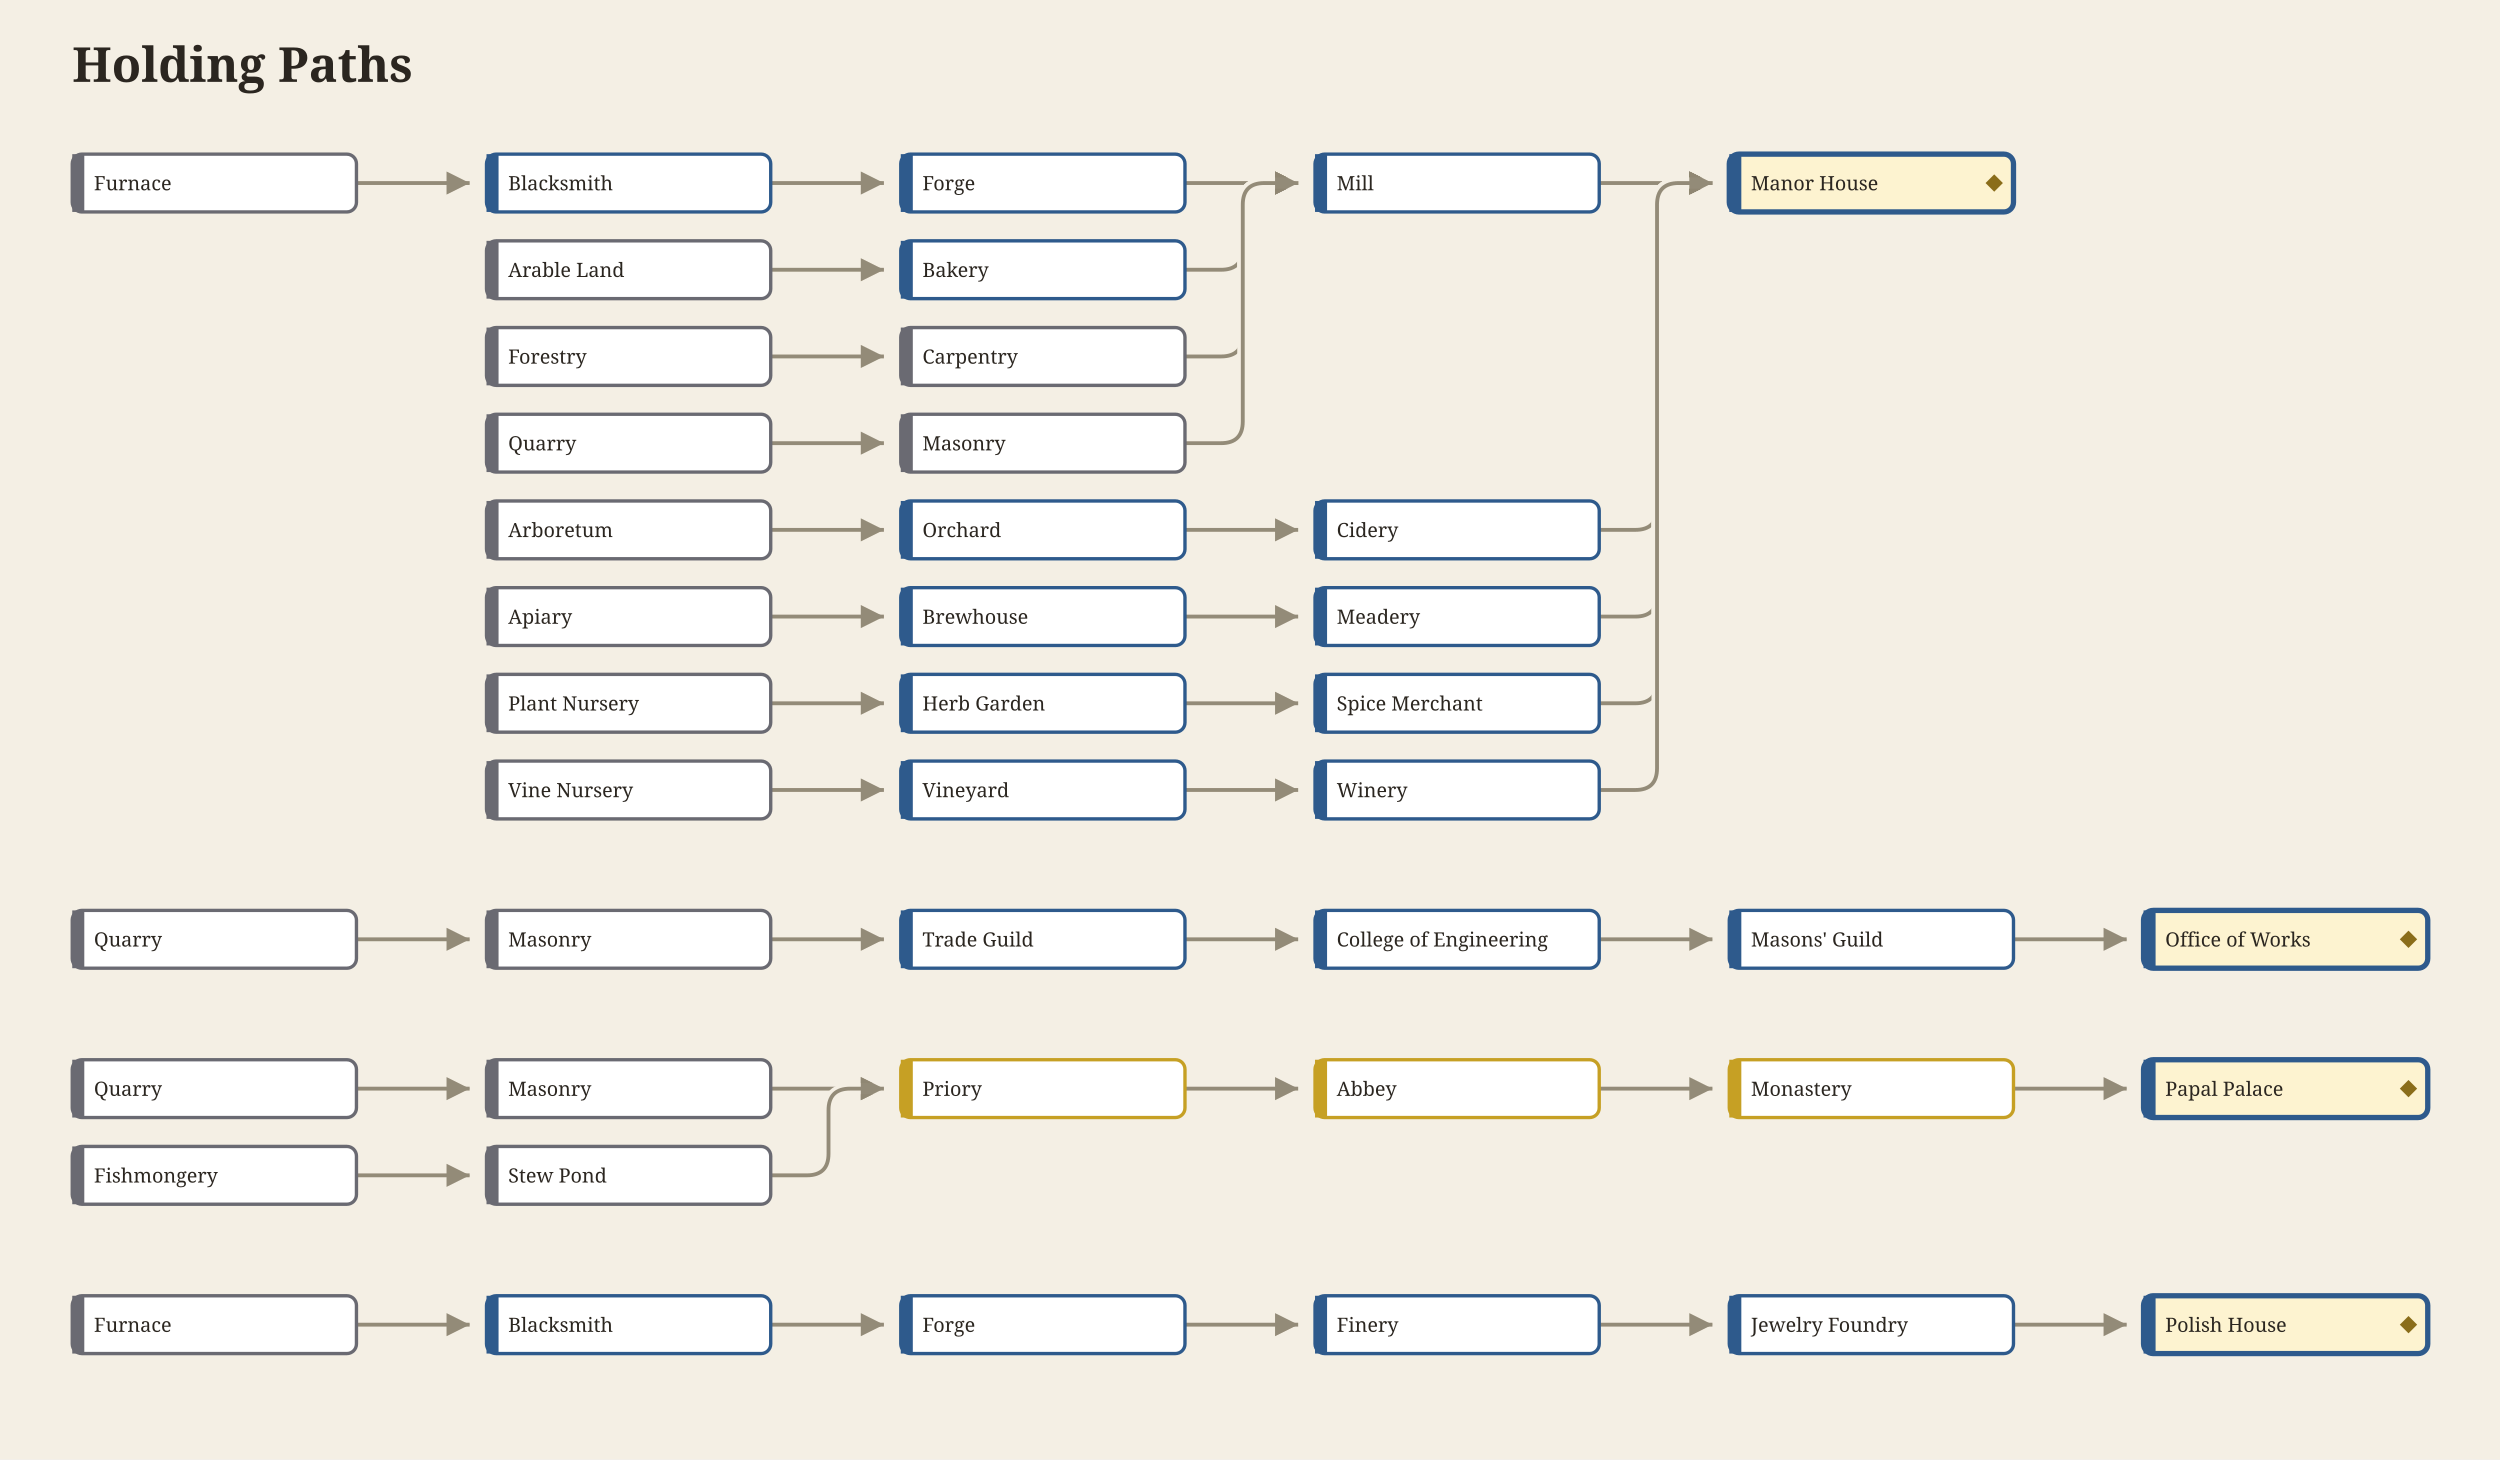
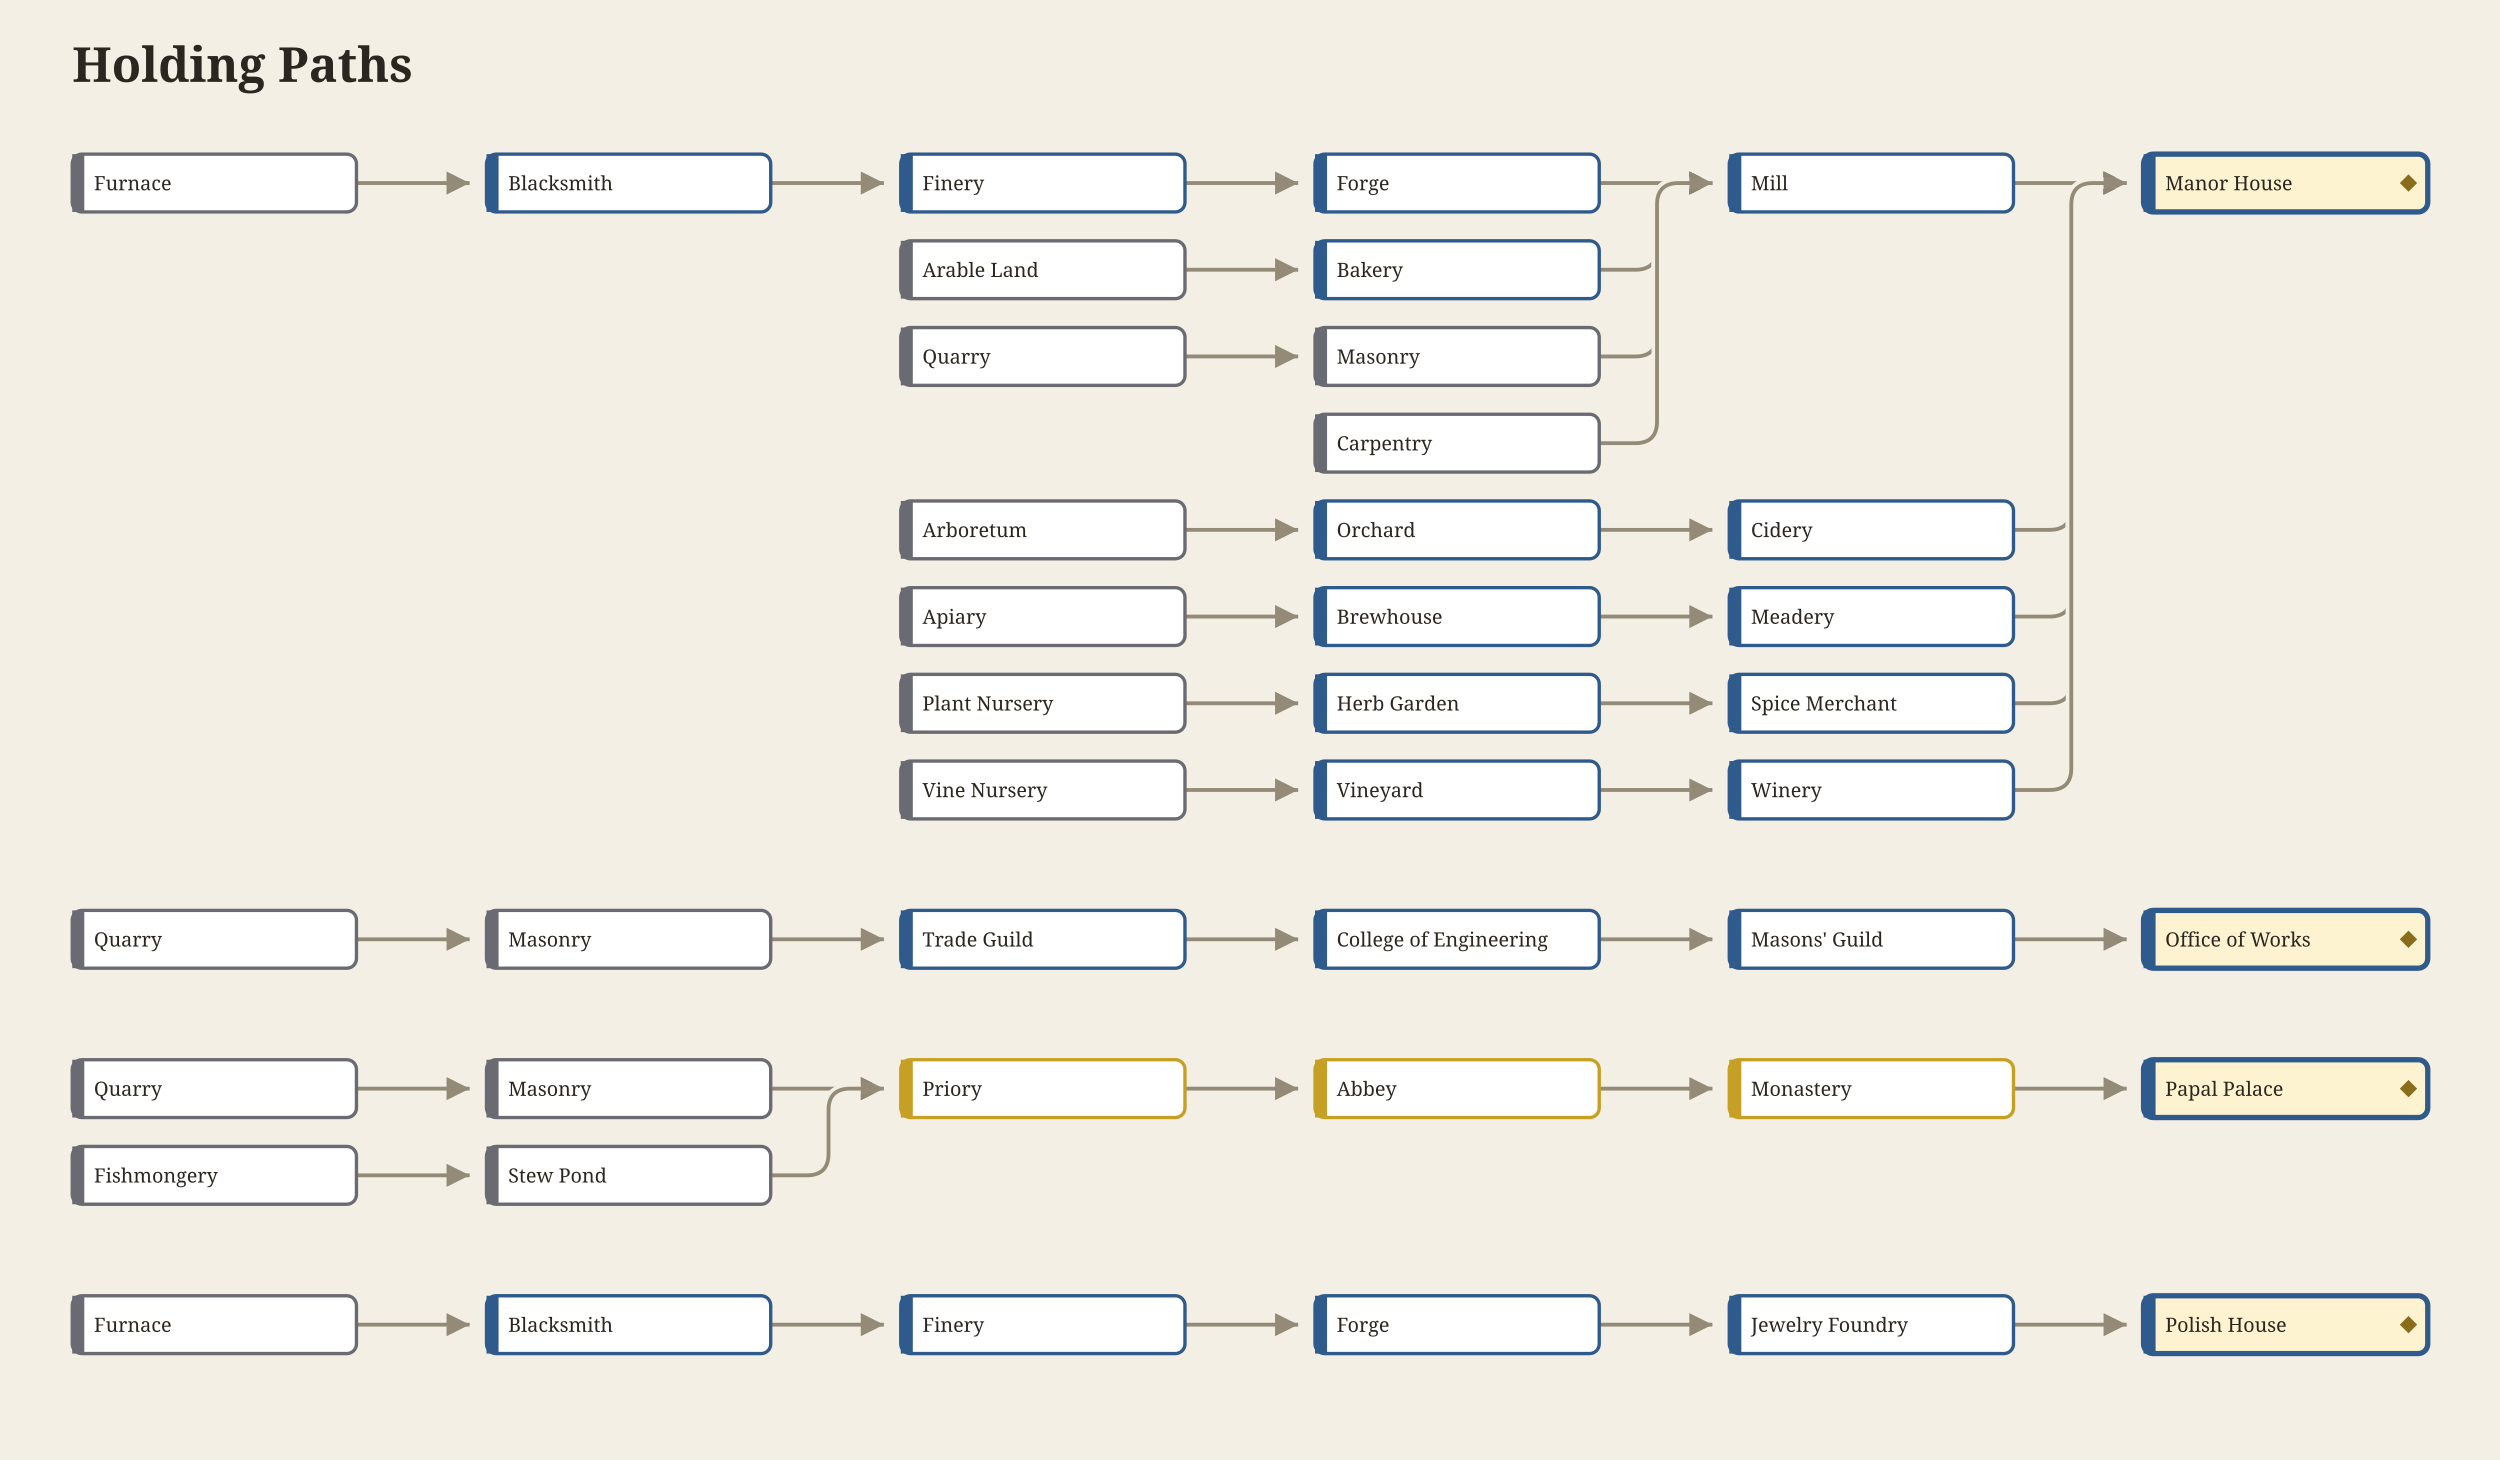
<svg xmlns="http://www.w3.org/2000/svg" width="1038" height="606" viewBox="0 0 1038 606" font-family="Georgia, serif">
  <rect width="1038" height="606" fill="#f4efe4" />
  <defs>
    <marker id="arw-2E5A8C" markerWidth="7" markerHeight="7" refX="6" refY="3" orient="auto">
      <path d="M0,0 L6,3 L0,6 Z" fill="#2E5A8C" />
    </marker>
    <marker id="arw-9E2B25" markerWidth="7" markerHeight="7" refX="6" refY="3" orient="auto">
      <path d="M0,0 L6,3 L0,6 Z" fill="#9E2B25" />
    </marker>
    <marker id="arw-1c9c8c" markerWidth="7" markerHeight="7" refX="6" refY="3" orient="auto">
      <path d="M0,0 L6,3 L0,6 Z" fill="#1c9c8c" />
    </marker>
    <marker id="arw-C6A024" markerWidth="7" markerHeight="7" refX="6" refY="3" orient="auto">
      <path d="M0,0 L6,3 L0,6 Z" fill="#C6A024" />
    </marker>
    <marker id="arw-6A3D8F" markerWidth="7" markerHeight="7" refX="6" refY="3" orient="auto">
      <path d="M0,0 L6,3 L0,6 Z" fill="#6A3D8F" />
    </marker>
    <marker id="arw-CC6A1A" markerWidth="7" markerHeight="7" refX="6" refY="3" orient="auto">
      <path d="M0,0 L6,3 L0,6 Z" fill="#CC6A1A" />
    </marker>
    <marker id="arw-3a7d3a" markerWidth="7" markerHeight="7" refX="6" refY="3" orient="auto">
      <path d="M0,0 L6,3 L0,6 Z" fill="#3a7d3a" />
    </marker>
    <marker id="arw-b5347a" markerWidth="7" markerHeight="7" refX="6" refY="3" orient="auto">
      <path d="M0,0 L6,3 L0,6 Z" fill="#b5347a" />
    </marker>
    <marker id="arw-2b6f9e" markerWidth="7" markerHeight="7" refX="6" refY="3" orient="auto">
      <path d="M0,0 L6,3 L0,6 Z" fill="#2b6f9e" />
    </marker>
    <marker id="arw-8a6d1a" markerWidth="7" markerHeight="7" refX="6" refY="3" orient="auto">
      <path d="M0,0 L6,3 L0,6 Z" fill="#8a6d1a" />
    </marker>
    <marker id="arw-5f5647" markerWidth="7" markerHeight="7" refX="6" refY="3" orient="auto">
      <path d="M0,0 L6,3 L0,6 Z" fill="#5f5647" />
    </marker>
    <marker id="arw-7a2ea0" markerWidth="7" markerHeight="7" refX="6" refY="3" orient="auto">
      <path d="M0,0 L6,3 L0,6 Z" fill="#7a2ea0" />
    </marker>
    <marker id="arw-0f8a7e" markerWidth="7" markerHeight="7" refX="6" refY="3" orient="auto">
      <path d="M0,0 L6,3 L0,6 Z" fill="#0f8a7e" />
    </marker>
    <marker id="arw-a83232" markerWidth="7" markerHeight="7" refX="6" refY="3" orient="auto">
      <path d="M0,0 L6,3 L0,6 Z" fill="#a83232" />
    </marker>
    <marker id="arw-8f8672" markerWidth="7" markerHeight="7" refX="6" refY="3" orient="auto">
      <path d="M0,0 L6,3 L0,6 Z" fill="#8f8672" />
    </marker>
  </defs>
  <text x="30" y="34" font-size="20" font-weight="bold" fill="#2b2620">Holding Paths</text>
  <path d="M148,76 L195,76" fill="none" stroke="#f4efe4" stroke-width="4.6" opacity="1" />
  <path d="M148,76 L195,76" fill="none" stroke="#8f8672" stroke-width="1.6" opacity="0.95" marker-end="url(#arw-8f8672)" />
  <path d="M320,76 L367,76" fill="none" stroke="#f4efe4" stroke-width="4.6" opacity="1" />
  <path d="M320,76 L367,76" fill="none" stroke="#8f8672" stroke-width="1.6" opacity="0.95" marker-end="url(#arw-8f8672)" />
-   <path d="M320,112 L367,112" fill="none" stroke="#f4efe4" stroke-width="4.6" opacity="1" />
-   <path d="M320,112 L367,112" fill="none" stroke="#8f8672" stroke-width="1.6" opacity="0.95" marker-end="url(#arw-8f8672)" />
-   <path d="M320,148 L367,148" fill="none" stroke="#f4efe4" stroke-width="4.6" opacity="1" />
-   <path d="M320,148 L367,148" fill="none" stroke="#8f8672" stroke-width="1.6" opacity="0.95" marker-end="url(#arw-8f8672)" />
-   <path d="M320,184 L367,184" fill="none" stroke="#f4efe4" stroke-width="4.6" opacity="1" />
-   <path d="M320,184 L367,184" fill="none" stroke="#8f8672" stroke-width="1.6" opacity="0.95" marker-end="url(#arw-8f8672)" />
-   <path d="M320,220 L367,220" fill="none" stroke="#f4efe4" stroke-width="4.6" opacity="1" />
-   <path d="M320,220 L367,220" fill="none" stroke="#8f8672" stroke-width="1.6" opacity="0.95" marker-end="url(#arw-8f8672)" />
-   <path d="M320,256 L367,256" fill="none" stroke="#f4efe4" stroke-width="4.6" opacity="1" />
-   <path d="M320,256 L367,256" fill="none" stroke="#8f8672" stroke-width="1.6" opacity="0.95" marker-end="url(#arw-8f8672)" />
-   <path d="M320,292 L367,292" fill="none" stroke="#f4efe4" stroke-width="4.6" opacity="1" />
-   <path d="M320,292 L367,292" fill="none" stroke="#8f8672" stroke-width="1.6" opacity="0.95" marker-end="url(#arw-8f8672)" />
-   <path d="M320,328 L367,328" fill="none" stroke="#f4efe4" stroke-width="4.6" opacity="1" />
-   <path d="M320,328 L367,328" fill="none" stroke="#8f8672" stroke-width="1.6" opacity="0.95" marker-end="url(#arw-8f8672)" />
  <path d="M492,76 L539,76" fill="none" stroke="#f4efe4" stroke-width="4.6" opacity="1" />
  <path d="M492,76 L539,76" fill="none" stroke="#8f8672" stroke-width="1.6" opacity="0.95" marker-end="url(#arw-8f8672)" />
-   <path d="M492,112 L507,112 Q516,112 516,103 L516,85 Q516,76 525,76 L539,76" fill="none" stroke="#f4efe4" stroke-width="4.6" opacity="1" />
-   <path d="M492,112 L507,112 Q516,112 516,103 L516,85 Q516,76 525,76 L539,76" fill="none" stroke="#8f8672" stroke-width="1.6" opacity="0.95" marker-end="url(#arw-8f8672)" />
-   <path d="M492,148 L507,148 Q516,148 516,139 L516,85 Q516,76 525,76 L539,76" fill="none" stroke="#f4efe4" stroke-width="4.6" opacity="1" />
-   <path d="M492,148 L507,148 Q516,148 516,139 L516,85 Q516,76 525,76 L539,76" fill="none" stroke="#8f8672" stroke-width="1.6" opacity="0.95" marker-end="url(#arw-8f8672)" />
-   <path d="M492,184 L507,184 Q516,184 516,175 L516,85 Q516,76 525,76 L539,76" fill="none" stroke="#f4efe4" stroke-width="4.6" opacity="1" />
-   <path d="M492,184 L507,184 Q516,184 516,175 L516,85 Q516,76 525,76 L539,76" fill="none" stroke="#8f8672" stroke-width="1.6" opacity="0.95" marker-end="url(#arw-8f8672)" />
+   <path d="M492,112 L539,112" fill="none" stroke="#f4efe4" stroke-width="4.6" opacity="1" />
+   <path d="M492,112 L539,112" fill="none" stroke="#8f8672" stroke-width="1.6" opacity="0.95" marker-end="url(#arw-8f8672)" />
+   <path d="M492,148 L539,148" fill="none" stroke="#f4efe4" stroke-width="4.6" opacity="1" />
+   <path d="M492,148 L539,148" fill="none" stroke="#8f8672" stroke-width="1.6" opacity="0.95" marker-end="url(#arw-8f8672)" />
  <path d="M492,220 L539,220" fill="none" stroke="#f4efe4" stroke-width="4.6" opacity="1" />
  <path d="M492,220 L539,220" fill="none" stroke="#8f8672" stroke-width="1.6" opacity="0.95" marker-end="url(#arw-8f8672)" />
  <path d="M492,256 L539,256" fill="none" stroke="#f4efe4" stroke-width="4.6" opacity="1" />
  <path d="M492,256 L539,256" fill="none" stroke="#8f8672" stroke-width="1.6" opacity="0.95" marker-end="url(#arw-8f8672)" />
  <path d="M492,292 L539,292" fill="none" stroke="#f4efe4" stroke-width="4.6" opacity="1" />
  <path d="M492,292 L539,292" fill="none" stroke="#8f8672" stroke-width="1.6" opacity="0.95" marker-end="url(#arw-8f8672)" />
  <path d="M492,328 L539,328" fill="none" stroke="#f4efe4" stroke-width="4.6" opacity="1" />
  <path d="M492,328 L539,328" fill="none" stroke="#8f8672" stroke-width="1.6" opacity="0.95" marker-end="url(#arw-8f8672)" />
  <path d="M664,76 L711,76" fill="none" stroke="#f4efe4" stroke-width="4.6" opacity="1" />
  <path d="M664,76 L711,76" fill="none" stroke="#8f8672" stroke-width="1.6" opacity="0.95" marker-end="url(#arw-8f8672)" />
-   <path d="M664,220 L679,220 Q688,220 688,211 L688,85 Q688,76 697,76 L711,76" fill="none" stroke="#f4efe4" stroke-width="4.6" opacity="1" />
-   <path d="M664,220 L679,220 Q688,220 688,211 L688,85 Q688,76 697,76 L711,76" fill="none" stroke="#8f8672" stroke-width="1.6" opacity="0.95" marker-end="url(#arw-8f8672)" />
-   <path d="M664,256 L679,256 Q688,256 688,247 L688,85 Q688,76 697,76 L711,76" fill="none" stroke="#f4efe4" stroke-width="4.6" opacity="1" />
-   <path d="M664,256 L679,256 Q688,256 688,247 L688,85 Q688,76 697,76 L711,76" fill="none" stroke="#8f8672" stroke-width="1.6" opacity="0.95" marker-end="url(#arw-8f8672)" />
-   <path d="M664,292 L679,292 Q688,292 688,283 L688,85 Q688,76 697,76 L711,76" fill="none" stroke="#f4efe4" stroke-width="4.6" opacity="1" />
-   <path d="M664,292 L679,292 Q688,292 688,283 L688,85 Q688,76 697,76 L711,76" fill="none" stroke="#8f8672" stroke-width="1.6" opacity="0.95" marker-end="url(#arw-8f8672)" />
-   <path d="M664,328 L679,328 Q688,328 688,319 L688,85 Q688,76 697,76 L711,76" fill="none" stroke="#f4efe4" stroke-width="4.6" opacity="1" />
-   <path d="M664,328 L679,328 Q688,328 688,319 L688,85 Q688,76 697,76 L711,76" fill="none" stroke="#8f8672" stroke-width="1.6" opacity="0.95" marker-end="url(#arw-8f8672)" />
+   <path d="M664,112 L679,112 Q688,112 688,103 L688,85 Q688,76 697,76 L711,76" fill="none" stroke="#f4efe4" stroke-width="4.6" opacity="1" />
+   <path d="M664,112 L679,112 Q688,112 688,103 L688,85 Q688,76 697,76 L711,76" fill="none" stroke="#8f8672" stroke-width="1.6" opacity="0.95" marker-end="url(#arw-8f8672)" />
+   <path d="M664,148 L679,148 Q688,148 688,139 L688,85 Q688,76 697,76 L711,76" fill="none" stroke="#f4efe4" stroke-width="4.6" opacity="1" />
+   <path d="M664,148 L679,148 Q688,148 688,139 L688,85 Q688,76 697,76 L711,76" fill="none" stroke="#8f8672" stroke-width="1.6" opacity="0.95" marker-end="url(#arw-8f8672)" />
+   <path d="M664,184 L679,184 Q688,184 688,175 L688,85 Q688,76 697,76 L711,76" fill="none" stroke="#f4efe4" stroke-width="4.6" opacity="1" />
+   <path d="M664,184 L679,184 Q688,184 688,175 L688,85 Q688,76 697,76 L711,76" fill="none" stroke="#8f8672" stroke-width="1.6" opacity="0.95" marker-end="url(#arw-8f8672)" />
+   <path d="M664,220 L711,220" fill="none" stroke="#f4efe4" stroke-width="4.6" opacity="1" />
+   <path d="M664,220 L711,220" fill="none" stroke="#8f8672" stroke-width="1.6" opacity="0.95" marker-end="url(#arw-8f8672)" />
+   <path d="M664,256 L711,256" fill="none" stroke="#f4efe4" stroke-width="4.6" opacity="1" />
+   <path d="M664,256 L711,256" fill="none" stroke="#8f8672" stroke-width="1.6" opacity="0.95" marker-end="url(#arw-8f8672)" />
+   <path d="M664,292 L711,292" fill="none" stroke="#f4efe4" stroke-width="4.6" opacity="1" />
+   <path d="M664,292 L711,292" fill="none" stroke="#8f8672" stroke-width="1.6" opacity="0.95" marker-end="url(#arw-8f8672)" />
+   <path d="M664,328 L711,328" fill="none" stroke="#f4efe4" stroke-width="4.6" opacity="1" />
+   <path d="M664,328 L711,328" fill="none" stroke="#8f8672" stroke-width="1.6" opacity="0.95" marker-end="url(#arw-8f8672)" />
+   <path d="M836,76 L883,76" fill="none" stroke="#f4efe4" stroke-width="4.6" opacity="1" />
+   <path d="M836,76 L883,76" fill="none" stroke="#8f8672" stroke-width="1.6" opacity="0.95" marker-end="url(#arw-8f8672)" />
+   <path d="M836,220 L851,220 Q860,220 860,211 L860,85 Q860,76 869,76 L883,76" fill="none" stroke="#f4efe4" stroke-width="4.6" opacity="1" />
+   <path d="M836,220 L851,220 Q860,220 860,211 L860,85 Q860,76 869,76 L883,76" fill="none" stroke="#8f8672" stroke-width="1.6" opacity="0.95" marker-end="url(#arw-8f8672)" />
+   <path d="M836,256 L851,256 Q860,256 860,247 L860,85 Q860,76 869,76 L883,76" fill="none" stroke="#f4efe4" stroke-width="4.6" opacity="1" />
+   <path d="M836,256 L851,256 Q860,256 860,247 L860,85 Q860,76 869,76 L883,76" fill="none" stroke="#8f8672" stroke-width="1.6" opacity="0.95" marker-end="url(#arw-8f8672)" />
+   <path d="M836,292 L851,292 Q860,292 860,283 L860,85 Q860,76 869,76 L883,76" fill="none" stroke="#f4efe4" stroke-width="4.6" opacity="1" />
+   <path d="M836,292 L851,292 Q860,292 860,283 L860,85 Q860,76 869,76 L883,76" fill="none" stroke="#8f8672" stroke-width="1.6" opacity="0.95" marker-end="url(#arw-8f8672)" />
+   <path d="M836,328 L851,328 Q860,328 860,319 L860,85 Q860,76 869,76 L883,76" fill="none" stroke="#f4efe4" stroke-width="4.6" opacity="1" />
+   <path d="M836,328 L851,328 Q860,328 860,319 L860,85 Q860,76 869,76 L883,76" fill="none" stroke="#8f8672" stroke-width="1.6" opacity="0.95" marker-end="url(#arw-8f8672)" />
  <rect x="30" y="64" width="118" height="24" rx="4" fill="#ffffff" stroke="#6a6a72" stroke-width="1.4" />
  <rect x="30" y="64" width="5" height="24" fill="#6a6a72" />
  <text x="39" y="79" font-size="8.2" fill="#2b2620">Furnace</text>
  <rect x="202" y="64" width="118" height="24" rx="4" fill="#ffffff" stroke="#2E5A8C" stroke-width="1.4" />
  <rect x="202" y="64" width="5" height="24" fill="#2E5A8C" />
  <text x="211" y="79" font-size="8.2" fill="#2b2620">Blacksmith</text>
-   <rect x="202" y="100" width="118" height="24" rx="4" fill="#ffffff" stroke="#6a6a72" stroke-width="1.4" />
-   <rect x="202" y="100" width="5" height="24" fill="#6a6a72" />
-   <text x="211" y="115" font-size="8.2" fill="#2b2620">Arable Land</text>
-   <rect x="202" y="136" width="118" height="24" rx="4" fill="#ffffff" stroke="#6a6a72" stroke-width="1.4" />
-   <rect x="202" y="136" width="5" height="24" fill="#6a6a72" />
-   <text x="211" y="151" font-size="8.2" fill="#2b2620">Forestry</text>
-   <rect x="202" y="172" width="118" height="24" rx="4" fill="#ffffff" stroke="#6a6a72" stroke-width="1.4" />
-   <rect x="202" y="172" width="5" height="24" fill="#6a6a72" />
-   <text x="211" y="187" font-size="8.2" fill="#2b2620">Quarry</text>
-   <rect x="202" y="208" width="118" height="24" rx="4" fill="#ffffff" stroke="#6a6a72" stroke-width="1.4" />
-   <rect x="202" y="208" width="5" height="24" fill="#6a6a72" />
-   <text x="211" y="223" font-size="8.2" fill="#2b2620">Arboretum</text>
-   <rect x="202" y="244" width="118" height="24" rx="4" fill="#ffffff" stroke="#6a6a72" stroke-width="1.4" />
-   <rect x="202" y="244" width="5" height="24" fill="#6a6a72" />
-   <text x="211" y="259" font-size="8.2" fill="#2b2620">Apiary</text>
-   <rect x="202" y="280" width="118" height="24" rx="4" fill="#ffffff" stroke="#6a6a72" stroke-width="1.4" />
-   <rect x="202" y="280" width="5" height="24" fill="#6a6a72" />
-   <text x="211" y="295" font-size="8.2" fill="#2b2620">Plant Nursery</text>
-   <rect x="202" y="316" width="118" height="24" rx="4" fill="#ffffff" stroke="#6a6a72" stroke-width="1.4" />
-   <rect x="202" y="316" width="5" height="24" fill="#6a6a72" />
-   <text x="211" y="331" font-size="8.2" fill="#2b2620">Vine Nursery</text>
  <rect x="374" y="64" width="118" height="24" rx="4" fill="#ffffff" stroke="#2E5A8C" stroke-width="1.4" />
  <rect x="374" y="64" width="5" height="24" fill="#2E5A8C" />
-   <text x="383" y="79" font-size="8.2" fill="#2b2620">Forge</text>
-   <rect x="374" y="100" width="118" height="24" rx="4" fill="#ffffff" stroke="#2E5A8C" stroke-width="1.4" />
-   <rect x="374" y="100" width="5" height="24" fill="#2E5A8C" />
-   <text x="383" y="115" font-size="8.2" fill="#2b2620">Bakery</text>
+   <text x="383" y="79" font-size="8.2" fill="#2b2620">Finery</text>
+   <rect x="374" y="100" width="118" height="24" rx="4" fill="#ffffff" stroke="#6a6a72" stroke-width="1.4" />
+   <rect x="374" y="100" width="5" height="24" fill="#6a6a72" />
+   <text x="383" y="115" font-size="8.2" fill="#2b2620">Arable Land</text>
  <rect x="374" y="136" width="118" height="24" rx="4" fill="#ffffff" stroke="#6a6a72" stroke-width="1.4" />
  <rect x="374" y="136" width="5" height="24" fill="#6a6a72" />
-   <text x="383" y="151" font-size="8.2" fill="#2b2620">Carpentry</text>
-   <rect x="374" y="172" width="118" height="24" rx="4" fill="#ffffff" stroke="#6a6a72" stroke-width="1.4" />
-   <rect x="374" y="172" width="5" height="24" fill="#6a6a72" />
-   <text x="383" y="187" font-size="8.2" fill="#2b2620">Masonry</text>
-   <rect x="374" y="208" width="118" height="24" rx="4" fill="#ffffff" stroke="#2E5A8C" stroke-width="1.4" />
-   <rect x="374" y="208" width="5" height="24" fill="#2E5A8C" />
-   <text x="383" y="223" font-size="8.2" fill="#2b2620">Orchard</text>
-   <rect x="374" y="244" width="118" height="24" rx="4" fill="#ffffff" stroke="#2E5A8C" stroke-width="1.4" />
-   <rect x="374" y="244" width="5" height="24" fill="#2E5A8C" />
-   <text x="383" y="259" font-size="8.2" fill="#2b2620">Brewhouse</text>
-   <rect x="374" y="280" width="118" height="24" rx="4" fill="#ffffff" stroke="#2E5A8C" stroke-width="1.4" />
-   <rect x="374" y="280" width="5" height="24" fill="#2E5A8C" />
-   <text x="383" y="295" font-size="8.2" fill="#2b2620">Herb Garden</text>
-   <rect x="374" y="316" width="118" height="24" rx="4" fill="#ffffff" stroke="#2E5A8C" stroke-width="1.4" />
-   <rect x="374" y="316" width="5" height="24" fill="#2E5A8C" />
-   <text x="383" y="331" font-size="8.2" fill="#2b2620">Vineyard</text>
+   <text x="383" y="151" font-size="8.2" fill="#2b2620">Quarry</text>
+   <rect x="374" y="208" width="118" height="24" rx="4" fill="#ffffff" stroke="#6a6a72" stroke-width="1.4" />
+   <rect x="374" y="208" width="5" height="24" fill="#6a6a72" />
+   <text x="383" y="223" font-size="8.2" fill="#2b2620">Arboretum</text>
+   <rect x="374" y="244" width="118" height="24" rx="4" fill="#ffffff" stroke="#6a6a72" stroke-width="1.4" />
+   <rect x="374" y="244" width="5" height="24" fill="#6a6a72" />
+   <text x="383" y="259" font-size="8.2" fill="#2b2620">Apiary</text>
+   <rect x="374" y="280" width="118" height="24" rx="4" fill="#ffffff" stroke="#6a6a72" stroke-width="1.4" />
+   <rect x="374" y="280" width="5" height="24" fill="#6a6a72" />
+   <text x="383" y="295" font-size="8.2" fill="#2b2620">Plant Nursery</text>
+   <rect x="374" y="316" width="118" height="24" rx="4" fill="#ffffff" stroke="#6a6a72" stroke-width="1.4" />
+   <rect x="374" y="316" width="5" height="24" fill="#6a6a72" />
+   <text x="383" y="331" font-size="8.2" fill="#2b2620">Vine Nursery</text>
  <rect x="546" y="64" width="118" height="24" rx="4" fill="#ffffff" stroke="#2E5A8C" stroke-width="1.4" />
  <rect x="546" y="64" width="5" height="24" fill="#2E5A8C" />
-   <text x="555" y="79" font-size="8.2" fill="#2b2620">Mill</text>
+   <text x="555" y="79" font-size="8.2" fill="#2b2620">Forge</text>
+   <rect x="546" y="100" width="118" height="24" rx="4" fill="#ffffff" stroke="#2E5A8C" stroke-width="1.4" />
+   <rect x="546" y="100" width="5" height="24" fill="#2E5A8C" />
+   <text x="555" y="115" font-size="8.2" fill="#2b2620">Bakery</text>
+   <rect x="546" y="136" width="118" height="24" rx="4" fill="#ffffff" stroke="#6a6a72" stroke-width="1.4" />
+   <rect x="546" y="136" width="5" height="24" fill="#6a6a72" />
+   <text x="555" y="151" font-size="8.2" fill="#2b2620">Masonry</text>
+   <rect x="546" y="172" width="118" height="24" rx="4" fill="#ffffff" stroke="#6a6a72" stroke-width="1.4" />
+   <rect x="546" y="172" width="5" height="24" fill="#6a6a72" />
+   <text x="555" y="187" font-size="8.2" fill="#2b2620">Carpentry</text>
  <rect x="546" y="208" width="118" height="24" rx="4" fill="#ffffff" stroke="#2E5A8C" stroke-width="1.4" />
  <rect x="546" y="208" width="5" height="24" fill="#2E5A8C" />
-   <text x="555" y="223" font-size="8.2" fill="#2b2620">Cidery</text>
+   <text x="555" y="223" font-size="8.2" fill="#2b2620">Orchard</text>
  <rect x="546" y="244" width="118" height="24" rx="4" fill="#ffffff" stroke="#2E5A8C" stroke-width="1.4" />
  <rect x="546" y="244" width="5" height="24" fill="#2E5A8C" />
-   <text x="555" y="259" font-size="8.2" fill="#2b2620">Meadery</text>
+   <text x="555" y="259" font-size="8.2" fill="#2b2620">Brewhouse</text>
  <rect x="546" y="280" width="118" height="24" rx="4" fill="#ffffff" stroke="#2E5A8C" stroke-width="1.4" />
  <rect x="546" y="280" width="5" height="24" fill="#2E5A8C" />
-   <text x="555" y="295" font-size="8.2" fill="#2b2620">Spice Merchant</text>
+   <text x="555" y="295" font-size="8.2" fill="#2b2620">Herb Garden</text>
  <rect x="546" y="316" width="118" height="24" rx="4" fill="#ffffff" stroke="#2E5A8C" stroke-width="1.4" />
  <rect x="546" y="316" width="5" height="24" fill="#2E5A8C" />
-   <text x="555" y="331" font-size="8.2" fill="#2b2620">Winery</text>
-   <rect x="718" y="64" width="118" height="24" rx="4" fill="#fdf3d0" stroke="#2E5A8C" stroke-width="2.2" />
+   <text x="555" y="331" font-size="8.2" fill="#2b2620">Vineyard</text>
+   <rect x="718" y="64" width="118" height="24" rx="4" fill="#ffffff" stroke="#2E5A8C" stroke-width="1.4" />
  <rect x="718" y="64" width="5" height="24" fill="#2E5A8C" />
-   <text x="727" y="79" font-size="8.2" fill="#2b2620">Manor House</text>
-   <polygon points="828.0,72.4 831.6,76.0 828.0,79.6 824.4,76.0" fill="#8a6d1a" />
+   <text x="727" y="79" font-size="8.2" fill="#2b2620">Mill</text>
+   <rect x="718" y="208" width="118" height="24" rx="4" fill="#ffffff" stroke="#2E5A8C" stroke-width="1.4" />
+   <rect x="718" y="208" width="5" height="24" fill="#2E5A8C" />
+   <text x="727" y="223" font-size="8.2" fill="#2b2620">Cidery</text>
+   <rect x="718" y="244" width="118" height="24" rx="4" fill="#ffffff" stroke="#2E5A8C" stroke-width="1.4" />
+   <rect x="718" y="244" width="5" height="24" fill="#2E5A8C" />
+   <text x="727" y="259" font-size="8.2" fill="#2b2620">Meadery</text>
+   <rect x="718" y="280" width="118" height="24" rx="4" fill="#ffffff" stroke="#2E5A8C" stroke-width="1.4" />
+   <rect x="718" y="280" width="5" height="24" fill="#2E5A8C" />
+   <text x="727" y="295" font-size="8.2" fill="#2b2620">Spice Merchant</text>
+   <rect x="718" y="316" width="118" height="24" rx="4" fill="#ffffff" stroke="#2E5A8C" stroke-width="1.4" />
+   <rect x="718" y="316" width="5" height="24" fill="#2E5A8C" />
+   <text x="727" y="331" font-size="8.2" fill="#2b2620">Winery</text>
+   <rect x="890" y="64" width="118" height="24" rx="4" fill="#fdf3d0" stroke="#2E5A8C" stroke-width="2.2" />
+   <rect x="890" y="64" width="5" height="24" fill="#2E5A8C" />
+   <text x="899" y="79" font-size="8.2" fill="#2b2620">Manor House</text>
+   <polygon points="1000.0,72.4 1003.6,76.0 1000.0,79.6 996.4,76.0" fill="#8a6d1a" />
  <path d="M148,390 L195,390" fill="none" stroke="#f4efe4" stroke-width="4.6" opacity="1" />
  <path d="M148,390 L195,390" fill="none" stroke="#8f8672" stroke-width="1.6" opacity="0.95" marker-end="url(#arw-8f8672)" />
  <path d="M320,390 L367,390" fill="none" stroke="#f4efe4" stroke-width="4.6" opacity="1" />
  <path d="M320,390 L367,390" fill="none" stroke="#8f8672" stroke-width="1.6" opacity="0.95" marker-end="url(#arw-8f8672)" />
  <path d="M492,390 L539,390" fill="none" stroke="#f4efe4" stroke-width="4.6" opacity="1" />
  <path d="M492,390 L539,390" fill="none" stroke="#8f8672" stroke-width="1.6" opacity="0.95" marker-end="url(#arw-8f8672)" />
  <path d="M664,390 L711,390" fill="none" stroke="#f4efe4" stroke-width="4.6" opacity="1" />
  <path d="M664,390 L711,390" fill="none" stroke="#8f8672" stroke-width="1.6" opacity="0.95" marker-end="url(#arw-8f8672)" />
  <path d="M836,390 L883,390" fill="none" stroke="#f4efe4" stroke-width="4.6" opacity="1" />
  <path d="M836,390 L883,390" fill="none" stroke="#8f8672" stroke-width="1.6" opacity="0.95" marker-end="url(#arw-8f8672)" />
  <rect x="30" y="378" width="118" height="24" rx="4" fill="#ffffff" stroke="#6a6a72" stroke-width="1.4" />
  <rect x="30" y="378" width="5" height="24" fill="#6a6a72" />
  <text x="39" y="393" font-size="8.2" fill="#2b2620">Quarry</text>
  <rect x="202" y="378" width="118" height="24" rx="4" fill="#ffffff" stroke="#6a6a72" stroke-width="1.4" />
  <rect x="202" y="378" width="5" height="24" fill="#6a6a72" />
  <text x="211" y="393" font-size="8.2" fill="#2b2620">Masonry</text>
  <rect x="374" y="378" width="118" height="24" rx="4" fill="#ffffff" stroke="#2E5A8C" stroke-width="1.4" />
  <rect x="374" y="378" width="5" height="24" fill="#2E5A8C" />
  <text x="383" y="393" font-size="8.2" fill="#2b2620">Trade Guild</text>
  <rect x="546" y="378" width="118" height="24" rx="4" fill="#ffffff" stroke="#2E5A8C" stroke-width="1.4" />
  <rect x="546" y="378" width="5" height="24" fill="#2E5A8C" />
  <text x="555" y="393" font-size="8.2" fill="#2b2620">College of Engineering</text>
  <rect x="718" y="378" width="118" height="24" rx="4" fill="#ffffff" stroke="#2E5A8C" stroke-width="1.4" />
  <rect x="718" y="378" width="5" height="24" fill="#2E5A8C" />
  <text x="727" y="393" font-size="8.2" fill="#2b2620">Masons' Guild</text>
  <rect x="890" y="378" width="118" height="24" rx="4" fill="#fdf3d0" stroke="#2E5A8C" stroke-width="2.2" />
  <rect x="890" y="378" width="5" height="24" fill="#2E5A8C" />
  <text x="899" y="393" font-size="8.2" fill="#2b2620">Office of Works</text>
  <polygon points="1000.0,386.4 1003.6,390.0 1000.0,393.6 996.4,390.0" fill="#8a6d1a" />
  <path d="M148,452 L195,452" fill="none" stroke="#f4efe4" stroke-width="4.6" opacity="1" />
  <path d="M148,452 L195,452" fill="none" stroke="#8f8672" stroke-width="1.6" opacity="0.95" marker-end="url(#arw-8f8672)" />
  <path d="M148,488 L195,488" fill="none" stroke="#f4efe4" stroke-width="4.6" opacity="1" />
  <path d="M148,488 L195,488" fill="none" stroke="#8f8672" stroke-width="1.6" opacity="0.95" marker-end="url(#arw-8f8672)" />
  <path d="M320,452 L367,452" fill="none" stroke="#f4efe4" stroke-width="4.6" opacity="1" />
  <path d="M320,452 L367,452" fill="none" stroke="#8f8672" stroke-width="1.6" opacity="0.95" marker-end="url(#arw-8f8672)" />
  <path d="M320,488 L335,488 Q344,488 344,479 L344,461 Q344,452 353,452 L367,452" fill="none" stroke="#f4efe4" stroke-width="4.6" opacity="1" />
  <path d="M320,488 L335,488 Q344,488 344,479 L344,461 Q344,452 353,452 L367,452" fill="none" stroke="#8f8672" stroke-width="1.6" opacity="0.95" marker-end="url(#arw-8f8672)" />
  <path d="M492,452 L539,452" fill="none" stroke="#f4efe4" stroke-width="4.6" opacity="1" />
  <path d="M492,452 L539,452" fill="none" stroke="#8f8672" stroke-width="1.6" opacity="0.95" marker-end="url(#arw-8f8672)" />
  <path d="M664,452 L711,452" fill="none" stroke="#f4efe4" stroke-width="4.6" opacity="1" />
  <path d="M664,452 L711,452" fill="none" stroke="#8f8672" stroke-width="1.6" opacity="0.95" marker-end="url(#arw-8f8672)" />
  <path d="M836,452 L883,452" fill="none" stroke="#f4efe4" stroke-width="4.6" opacity="1" />
  <path d="M836,452 L883,452" fill="none" stroke="#8f8672" stroke-width="1.6" opacity="0.95" marker-end="url(#arw-8f8672)" />
  <rect x="30" y="440" width="118" height="24" rx="4" fill="#ffffff" stroke="#6a6a72" stroke-width="1.4" />
  <rect x="30" y="440" width="5" height="24" fill="#6a6a72" />
  <text x="39" y="455" font-size="8.2" fill="#2b2620">Quarry</text>
  <rect x="30" y="476" width="118" height="24" rx="4" fill="#ffffff" stroke="#6a6a72" stroke-width="1.4" />
  <rect x="30" y="476" width="5" height="24" fill="#6a6a72" />
  <text x="39" y="491" font-size="8.2" fill="#2b2620">Fishmongery</text>
  <rect x="202" y="440" width="118" height="24" rx="4" fill="#ffffff" stroke="#6a6a72" stroke-width="1.4" />
  <rect x="202" y="440" width="5" height="24" fill="#6a6a72" />
  <text x="211" y="455" font-size="8.2" fill="#2b2620">Masonry</text>
  <rect x="202" y="476" width="118" height="24" rx="4" fill="#ffffff" stroke="#6a6a72" stroke-width="1.4" />
  <rect x="202" y="476" width="5" height="24" fill="#6a6a72" />
  <text x="211" y="491" font-size="8.2" fill="#2b2620">Stew Pond</text>
  <rect x="374" y="440" width="118" height="24" rx="4" fill="#ffffff" stroke="#C6A024" stroke-width="1.4" />
  <rect x="374" y="440" width="5" height="24" fill="#C6A024" />
  <text x="383" y="455" font-size="8.2" fill="#2b2620">Priory</text>
  <rect x="546" y="440" width="118" height="24" rx="4" fill="#ffffff" stroke="#C6A024" stroke-width="1.4" />
  <rect x="546" y="440" width="5" height="24" fill="#C6A024" />
  <text x="555" y="455" font-size="8.2" fill="#2b2620">Abbey</text>
  <rect x="718" y="440" width="118" height="24" rx="4" fill="#ffffff" stroke="#C6A024" stroke-width="1.4" />
  <rect x="718" y="440" width="5" height="24" fill="#C6A024" />
  <text x="727" y="455" font-size="8.2" fill="#2b2620">Monastery</text>
  <rect x="890" y="440" width="118" height="24" rx="4" fill="#fdf3d0" stroke="#2E5A8C" stroke-width="2.2" />
  <rect x="890" y="440" width="5" height="24" fill="#2E5A8C" />
  <text x="899" y="455" font-size="8.2" fill="#2b2620">Papal Palace</text>
  <polygon points="1000.0,448.4 1003.6,452.0 1000.0,455.6 996.4,452.0" fill="#8a6d1a" />
  <path d="M148,550 L195,550" fill="none" stroke="#f4efe4" stroke-width="4.6" opacity="1" />
  <path d="M148,550 L195,550" fill="none" stroke="#8f8672" stroke-width="1.6" opacity="0.95" marker-end="url(#arw-8f8672)" />
  <path d="M320,550 L367,550" fill="none" stroke="#f4efe4" stroke-width="4.6" opacity="1" />
  <path d="M320,550 L367,550" fill="none" stroke="#8f8672" stroke-width="1.6" opacity="0.95" marker-end="url(#arw-8f8672)" />
  <path d="M492,550 L539,550" fill="none" stroke="#f4efe4" stroke-width="4.6" opacity="1" />
  <path d="M492,550 L539,550" fill="none" stroke="#8f8672" stroke-width="1.6" opacity="0.95" marker-end="url(#arw-8f8672)" />
  <path d="M664,550 L711,550" fill="none" stroke="#f4efe4" stroke-width="4.6" opacity="1" />
  <path d="M664,550 L711,550" fill="none" stroke="#8f8672" stroke-width="1.6" opacity="0.95" marker-end="url(#arw-8f8672)" />
  <path d="M836,550 L883,550" fill="none" stroke="#f4efe4" stroke-width="4.6" opacity="1" />
  <path d="M836,550 L883,550" fill="none" stroke="#8f8672" stroke-width="1.6" opacity="0.95" marker-end="url(#arw-8f8672)" />
  <rect x="30" y="538" width="118" height="24" rx="4" fill="#ffffff" stroke="#6a6a72" stroke-width="1.4" />
  <rect x="30" y="538" width="5" height="24" fill="#6a6a72" />
  <text x="39" y="553" font-size="8.2" fill="#2b2620">Furnace</text>
  <rect x="202" y="538" width="118" height="24" rx="4" fill="#ffffff" stroke="#2E5A8C" stroke-width="1.4" />
  <rect x="202" y="538" width="5" height="24" fill="#2E5A8C" />
  <text x="211" y="553" font-size="8.2" fill="#2b2620">Blacksmith</text>
  <rect x="374" y="538" width="118" height="24" rx="4" fill="#ffffff" stroke="#2E5A8C" stroke-width="1.4" />
  <rect x="374" y="538" width="5" height="24" fill="#2E5A8C" />
-   <text x="383" y="553" font-size="8.2" fill="#2b2620">Forge</text>
+   <text x="383" y="553" font-size="8.2" fill="#2b2620">Finery</text>
  <rect x="546" y="538" width="118" height="24" rx="4" fill="#ffffff" stroke="#2E5A8C" stroke-width="1.4" />
  <rect x="546" y="538" width="5" height="24" fill="#2E5A8C" />
-   <text x="555" y="553" font-size="8.2" fill="#2b2620">Finery</text>
+   <text x="555" y="553" font-size="8.2" fill="#2b2620">Forge</text>
  <rect x="718" y="538" width="118" height="24" rx="4" fill="#ffffff" stroke="#2E5A8C" stroke-width="1.4" />
  <rect x="718" y="538" width="5" height="24" fill="#2E5A8C" />
  <text x="727" y="553" font-size="8.2" fill="#2b2620">Jewelry Foundry</text>
  <rect x="890" y="538" width="118" height="24" rx="4" fill="#fdf3d0" stroke="#2E5A8C" stroke-width="2.2" />
  <rect x="890" y="538" width="5" height="24" fill="#2E5A8C" />
  <text x="899" y="553" font-size="8.2" fill="#2b2620">Polish House</text>
  <polygon points="1000.0,546.4 1003.6,550.0 1000.0,553.6 996.4,550.0" fill="#8a6d1a" />
</svg>
